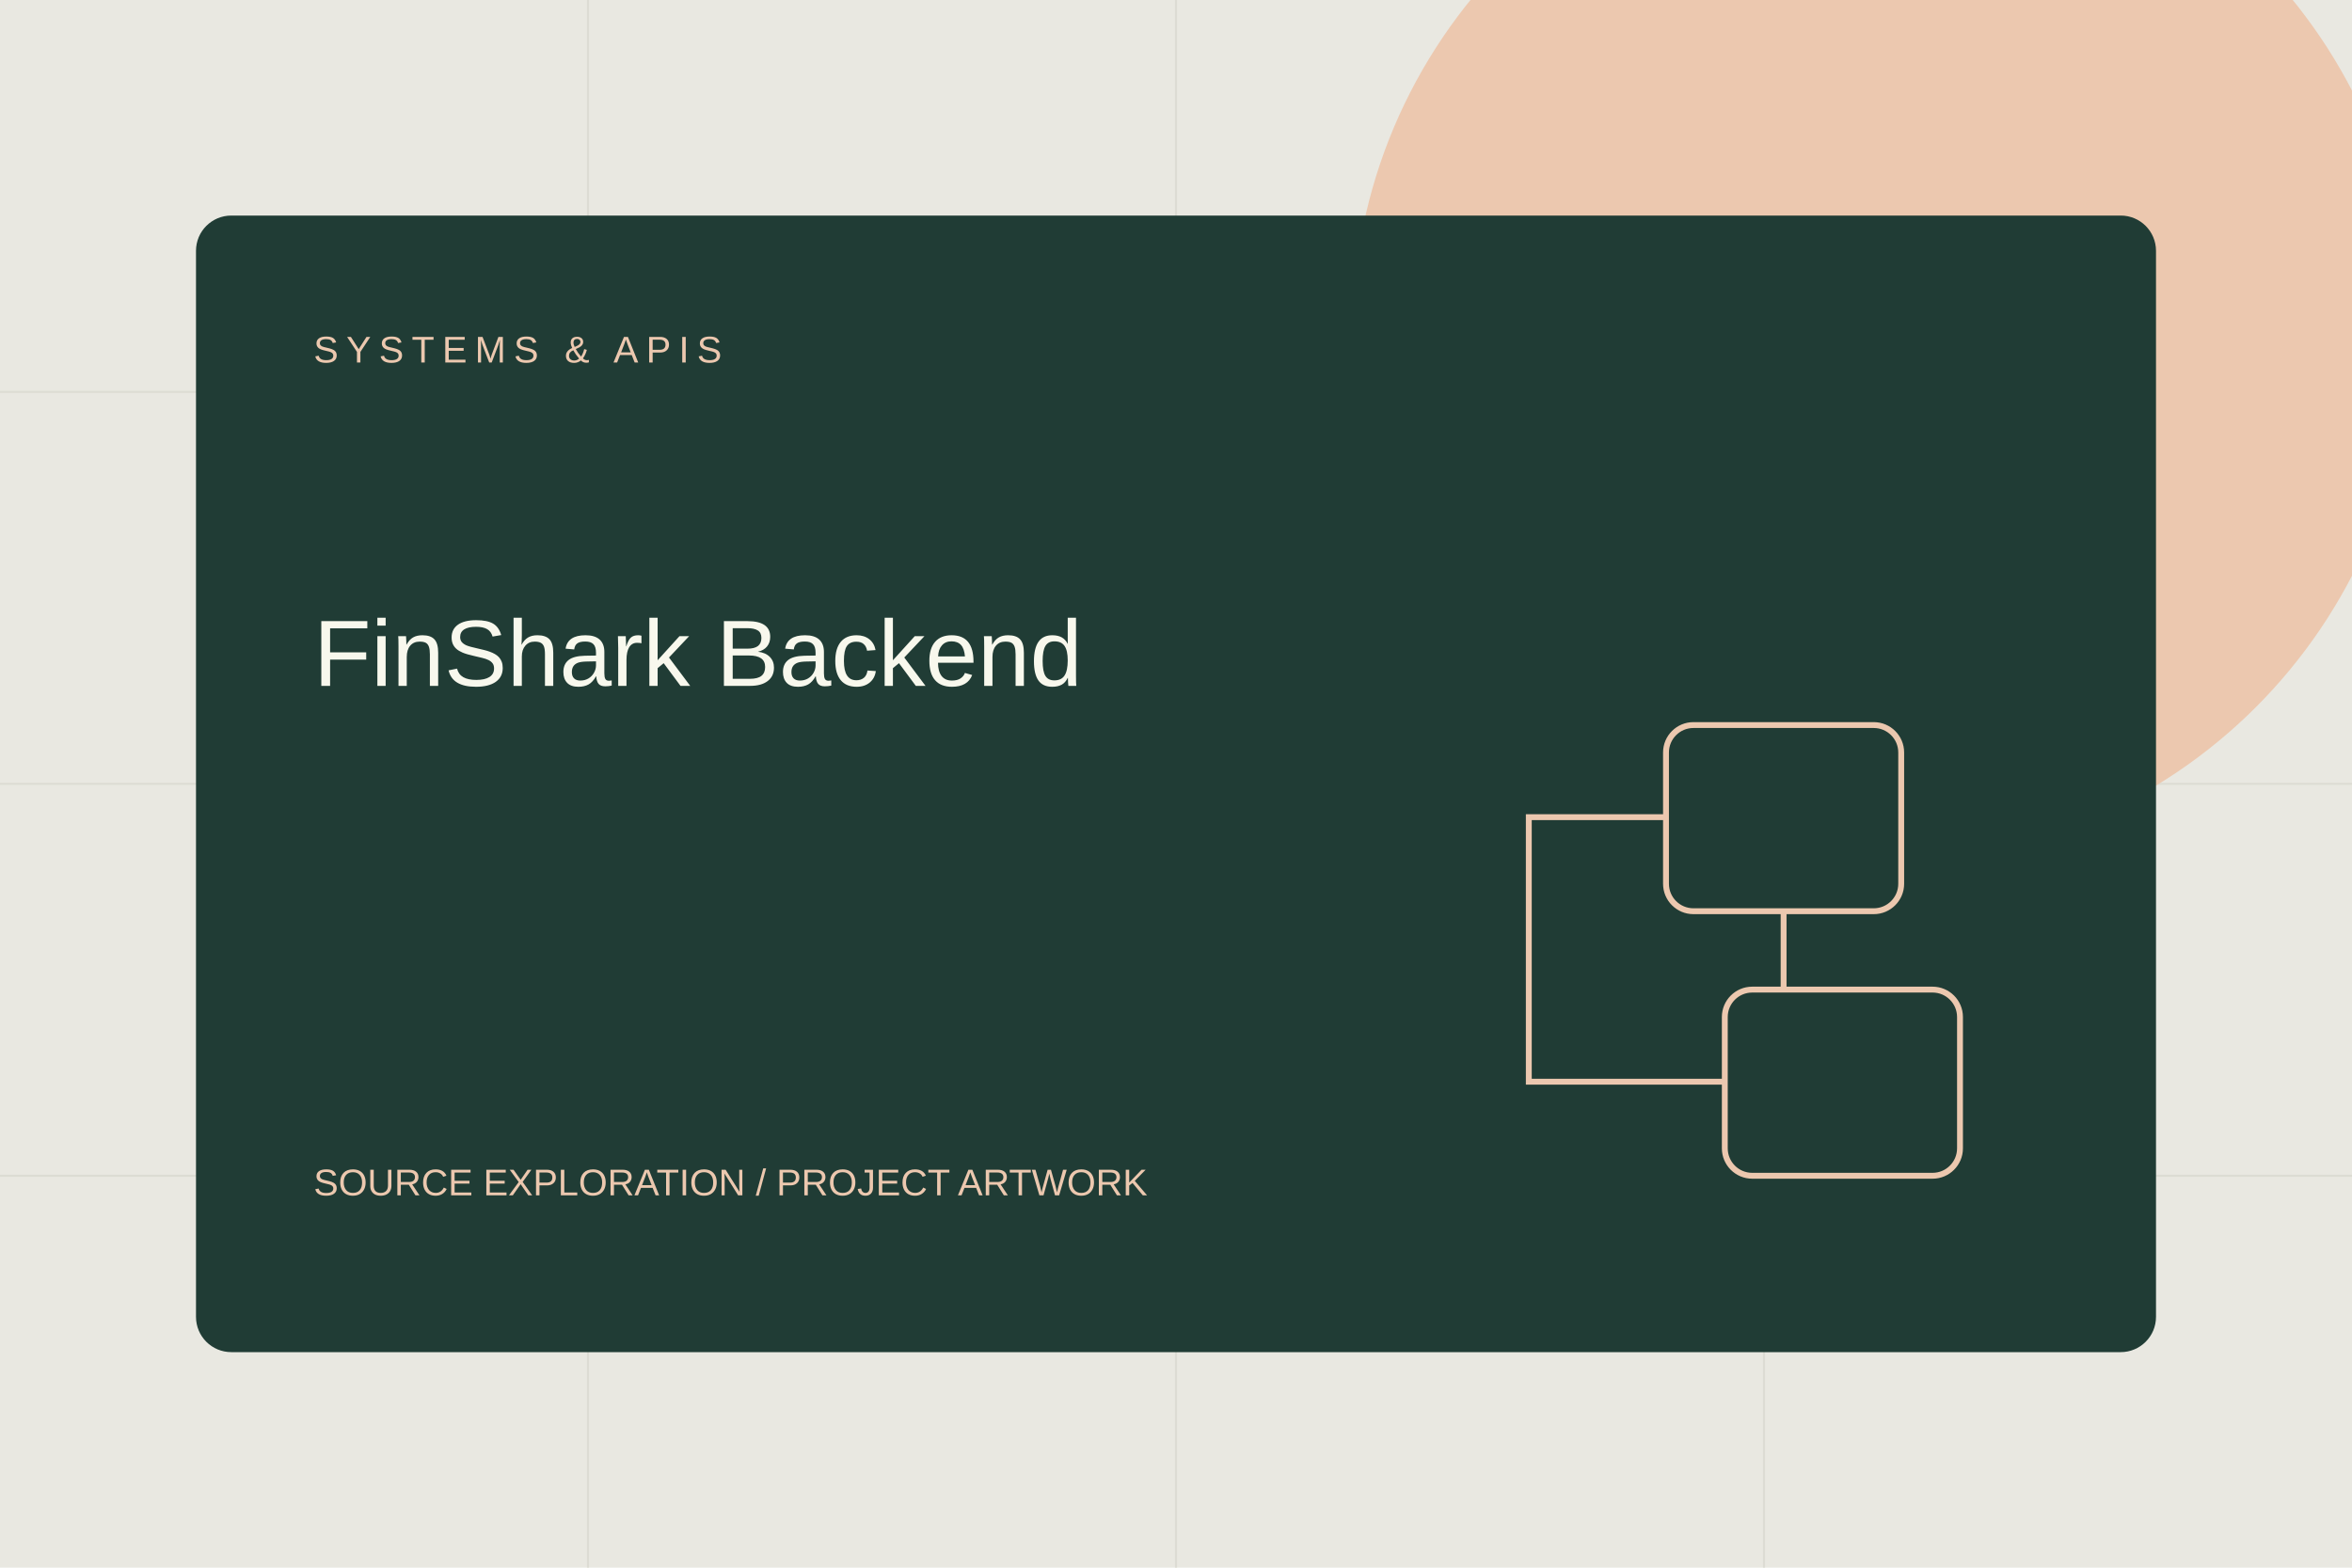
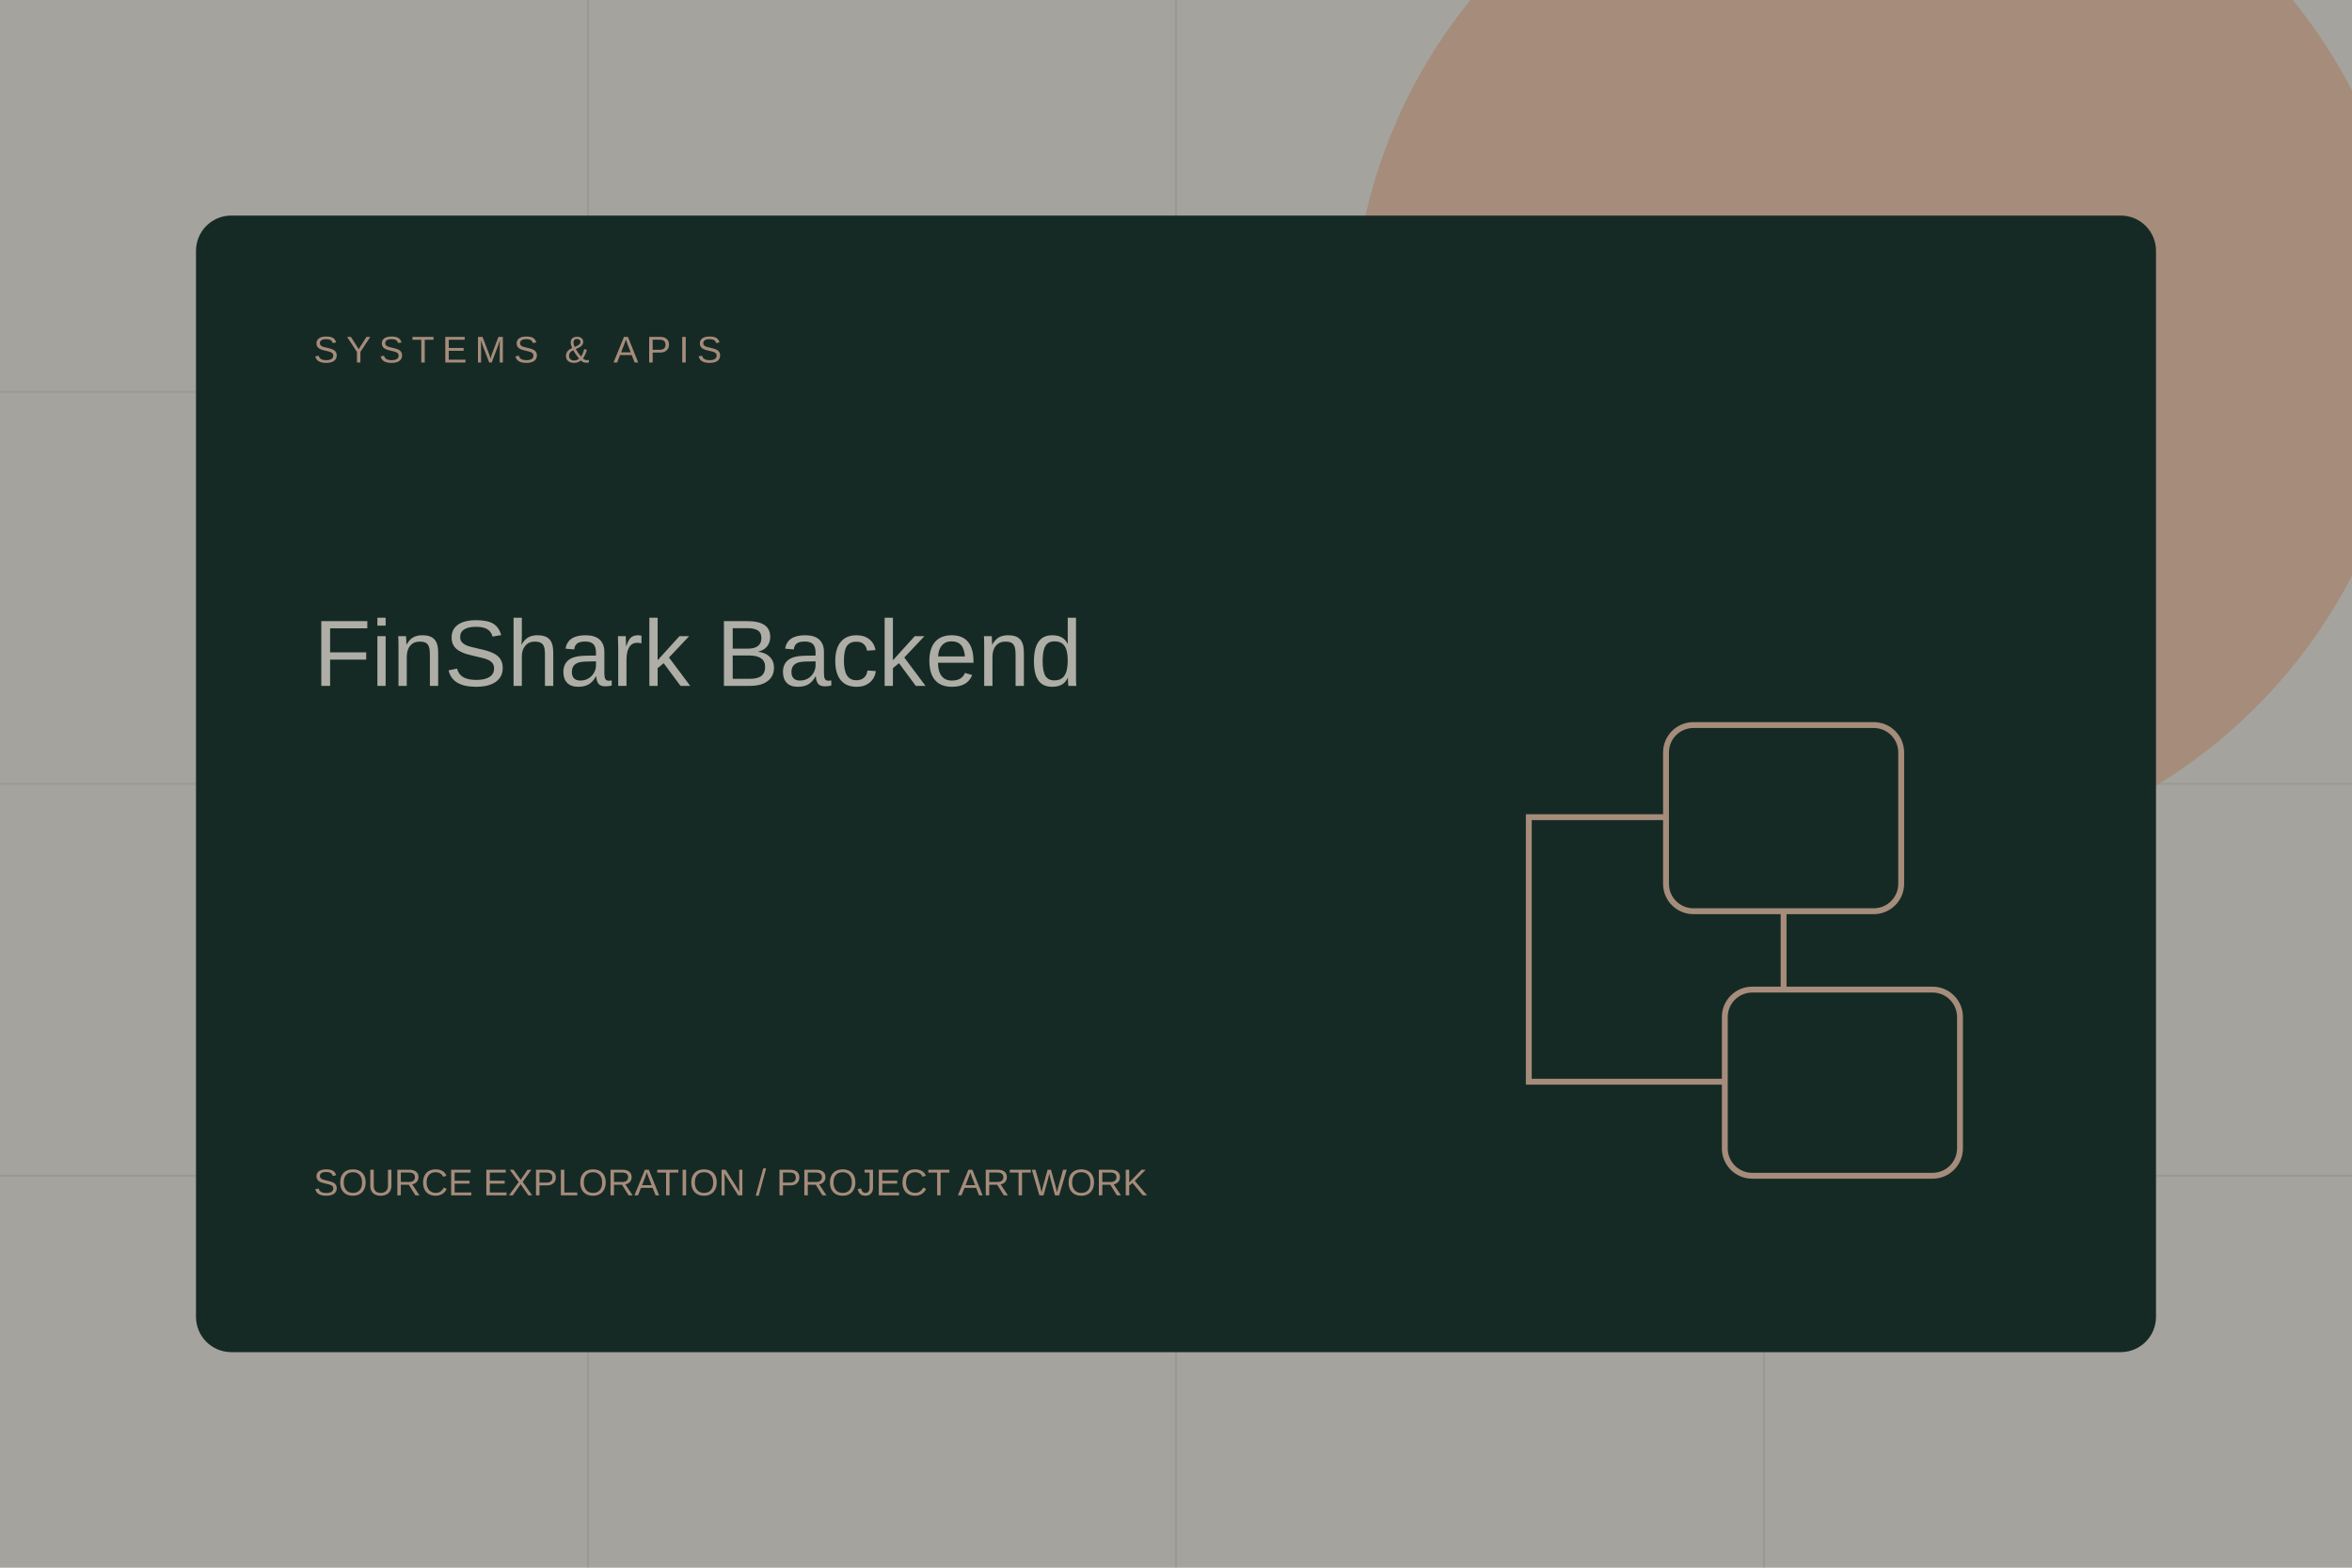
<svg xmlns="http://www.w3.org/2000/svg" width="1200" height="800" viewBox="0 0 1200 800">
  <rect width="1200" height="800" fill="#e9e8e1" />
  <path d="M0 200H1200M0 400H1200M0 600H1200M300 0V800M600 0V800M900 0V800" stroke="#dcdcd3" />
  <circle cx="960" cy="170" r="270" fill="#ecc8af" />
  <rect x="100" y="110" width="1000" height="580" rx="18" fill="#203c35" />
  <g fill="none" stroke="#ecc8af" stroke-width="3">
    <rect x="850" y="370" width="120" height="95" rx="14" />
    <rect x="880" y="505" width="120" height="95" rx="14" />
    <path d="M910 465v40M850 417H780v135h100" />
  </g>
  <g font-family="Arial,sans-serif">
    <text x="160" y="185" fill="#ecc8af" font-size="19" letter-spacing="4">SYSTEMS &amp; APIS</text>
    <text x="160" y="350" fill="#f8f8ed" font-size="48">FinShark Backend</text>
    <text x="160" y="425" fill="#f8f8ed" font-size="45" />
    <text x="160" y="610" fill="#ecc8af" font-size="19">SOURCE EXPLORATION / PROJECT ARTWORK</text>
  </g>
+   <rect width="100%" height="100%" fill="#000" fill-opacity="0.3" />
</svg>
